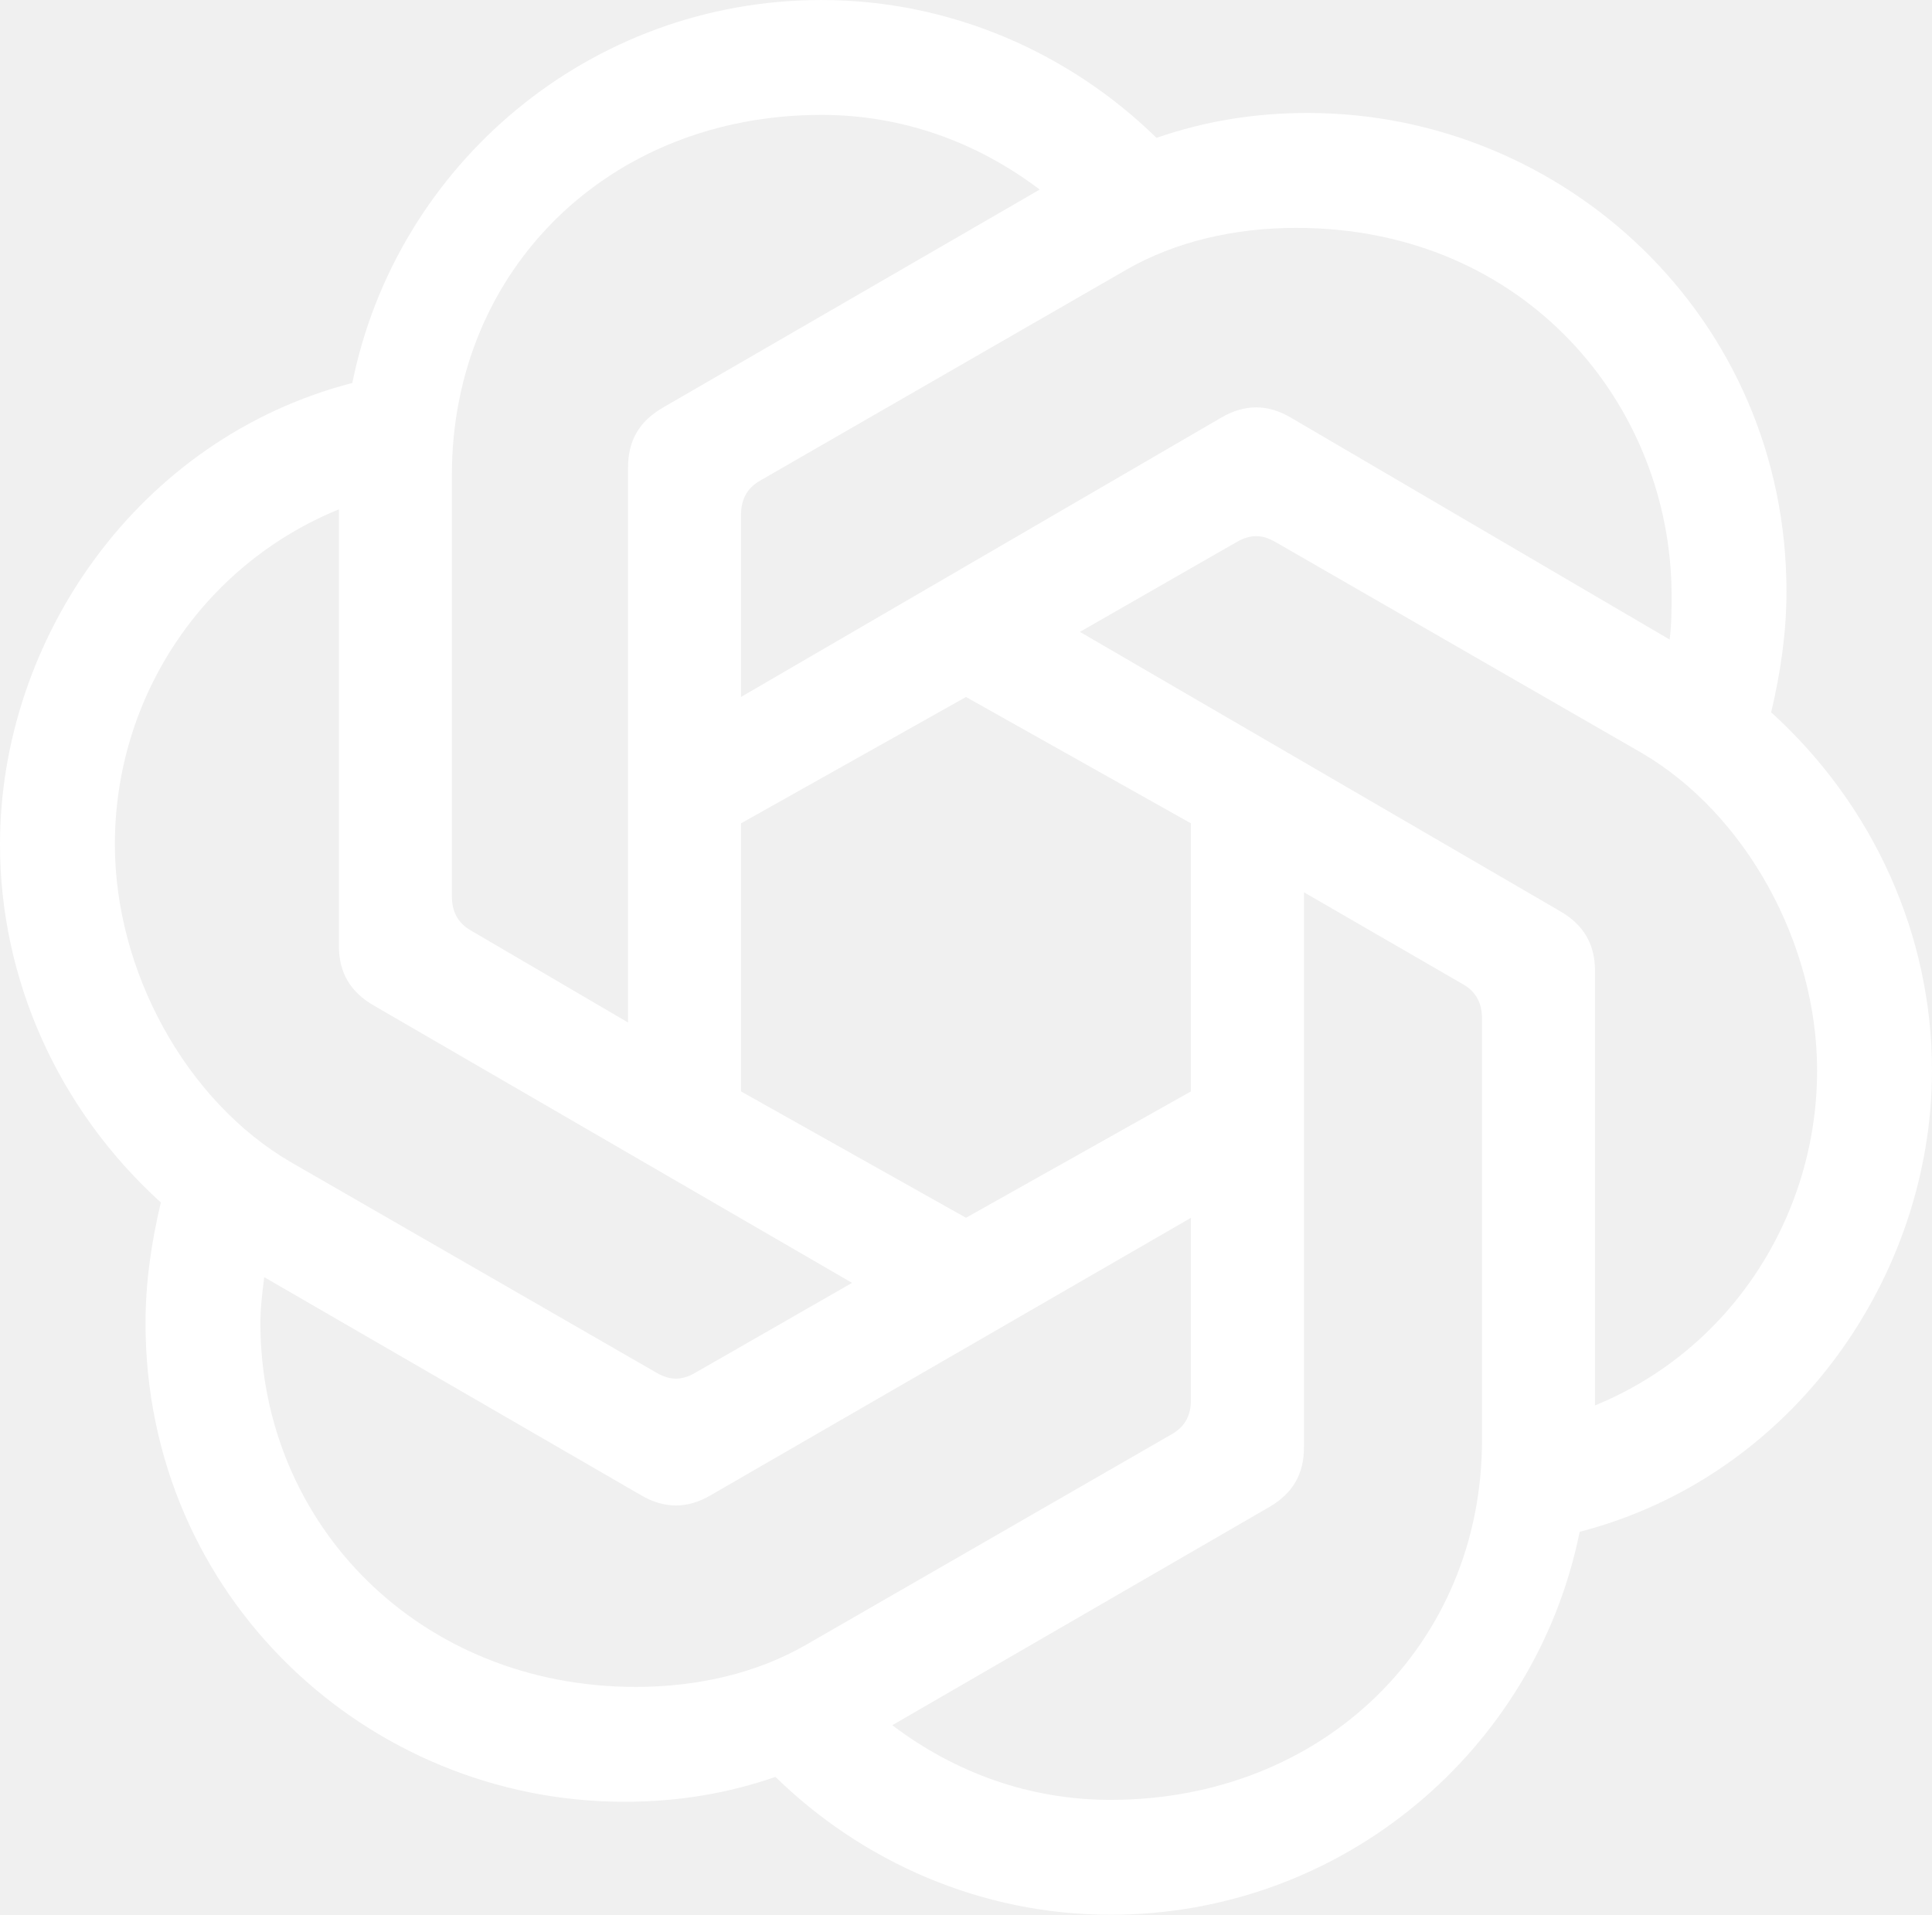
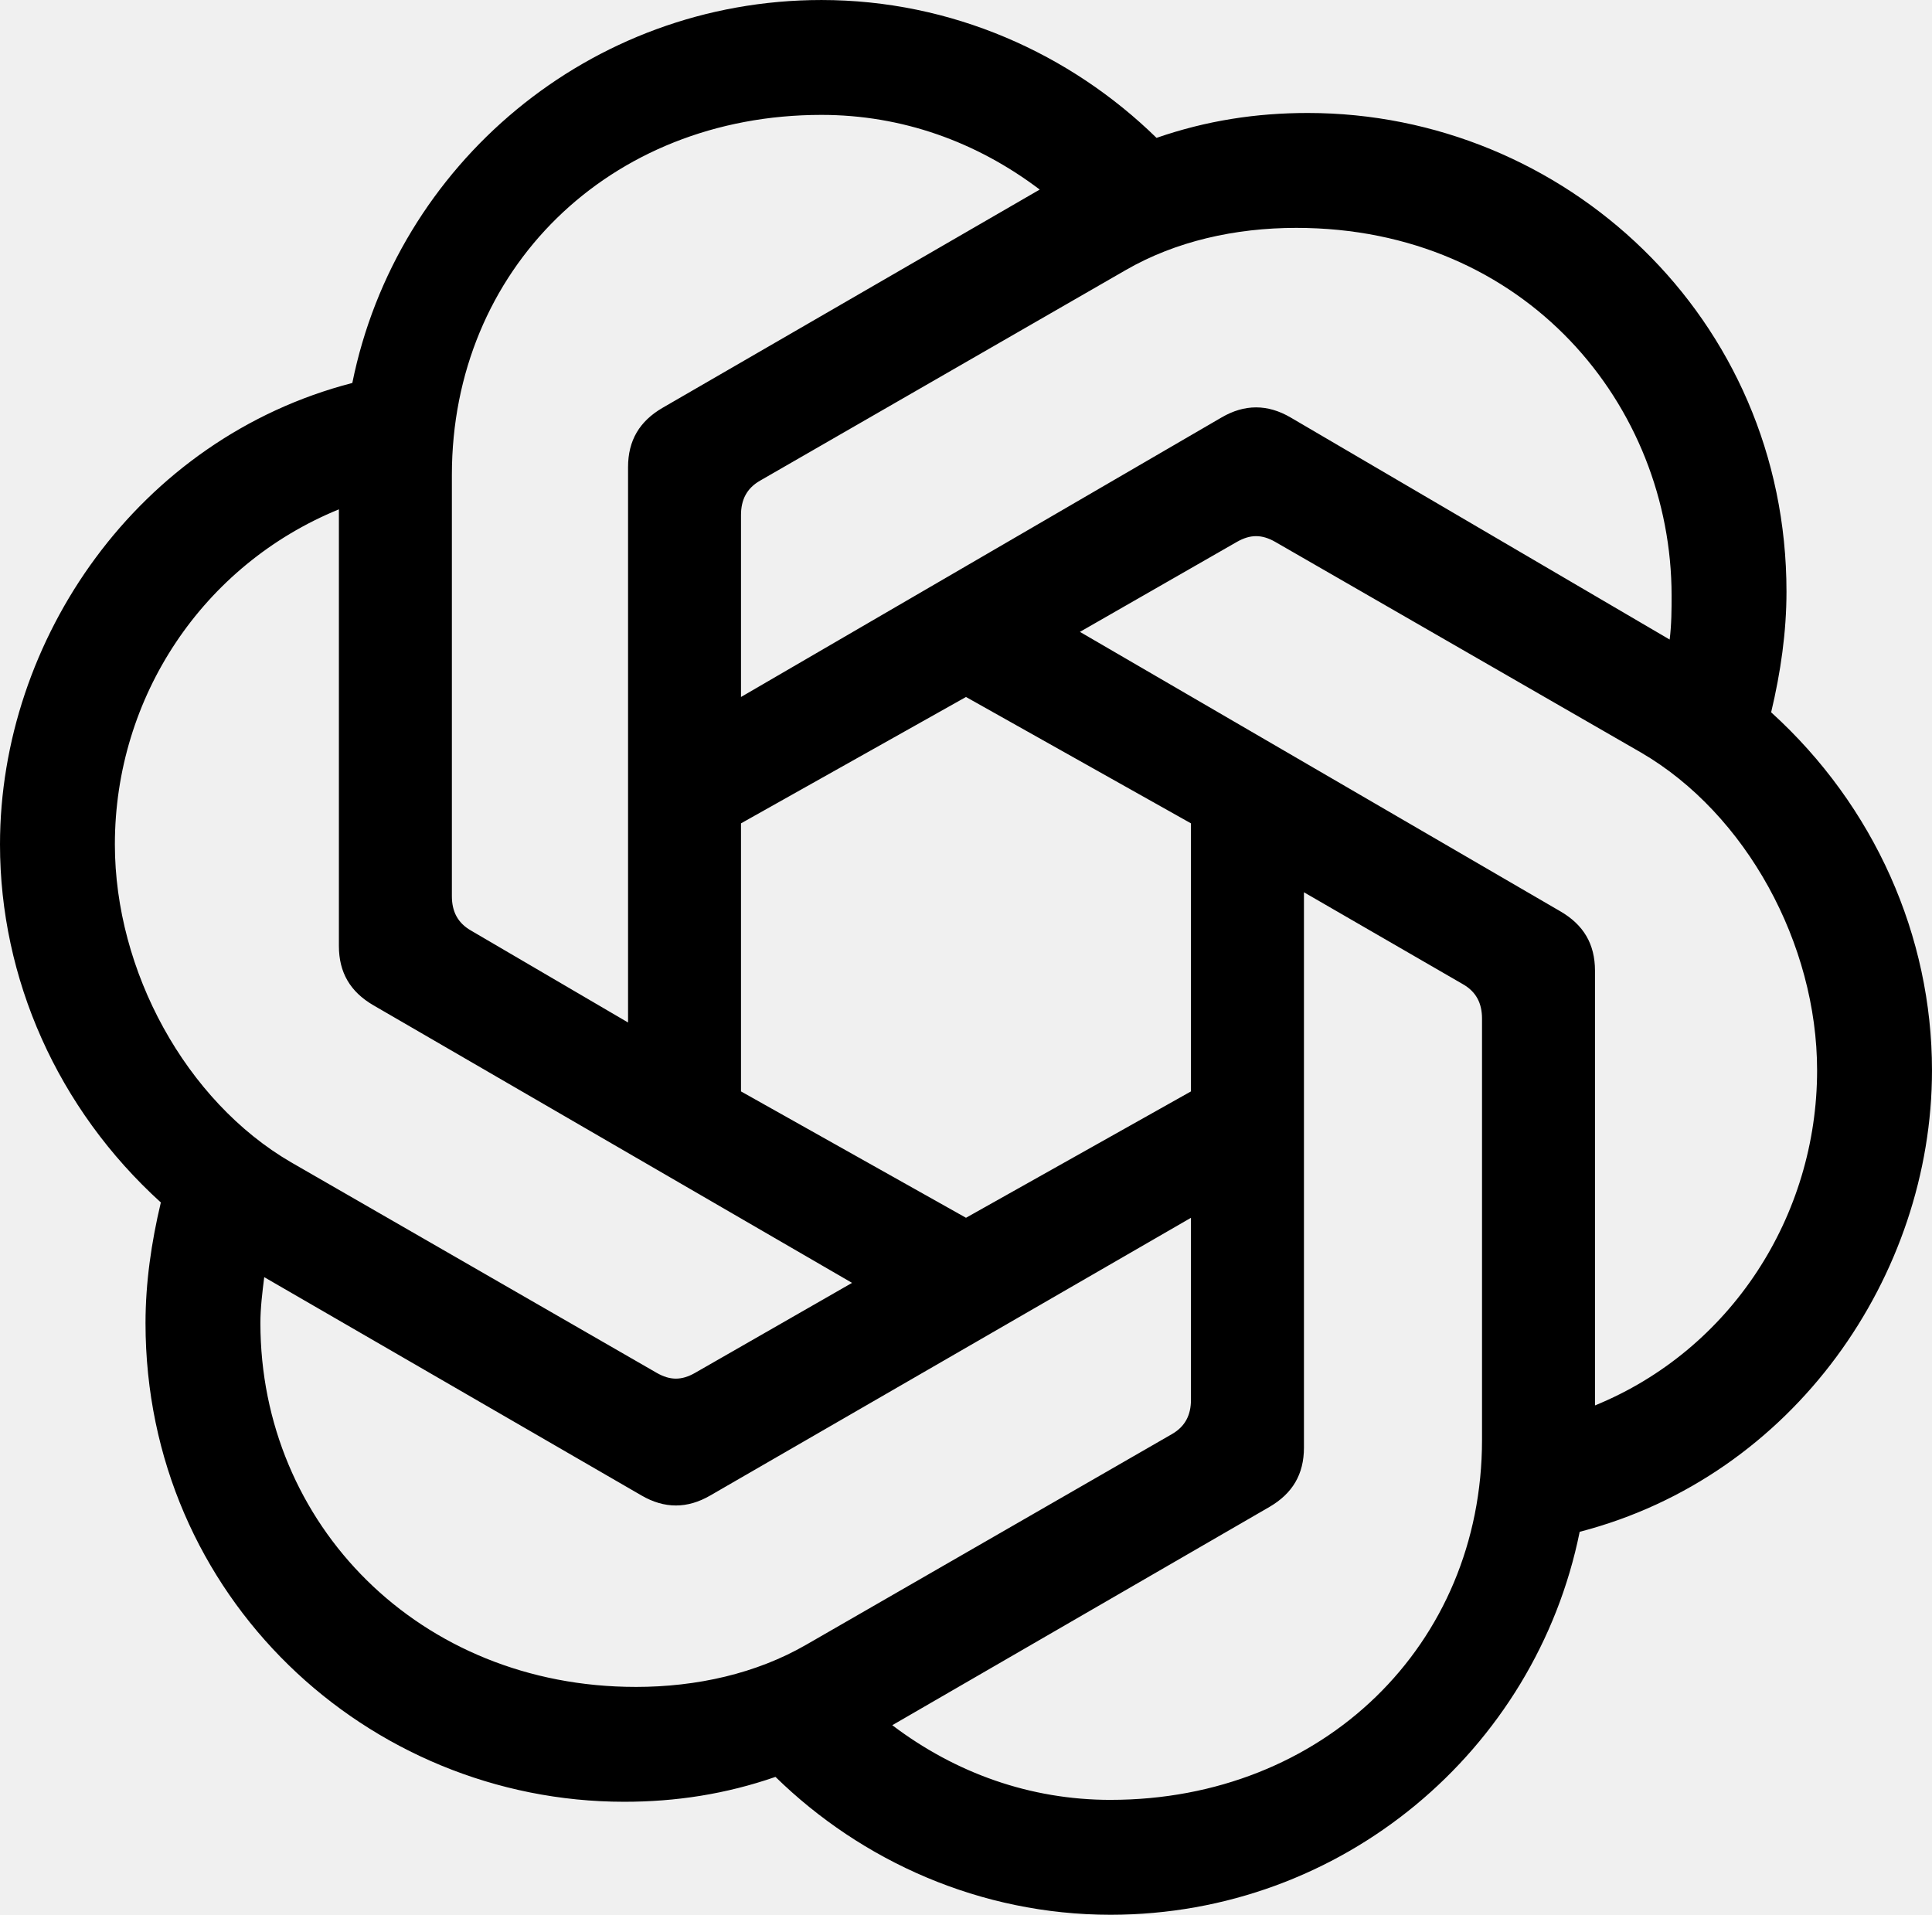
<svg xmlns="http://www.w3.org/2000/svg" id="Layer_1" version="1.1" viewBox="0 0 158.713 157.296">
-   <path d="M60.873,57.256v-14.943c0-1.259.472-2.203,1.573-2.831l30.044-17.302c4.09-2.359,8.966-3.46,13.999-3.46,18.876,0,30.831,14.629,30.831,30.201,0,1.101,0,2.359-.158,3.618l-31.145-18.247c-1.887-1.101-3.775-1.101-5.663,0l-39.481,22.965ZM131.028,115.456v-35.707c0-2.203-.945-3.776-2.832-4.876l-39.481-22.965,12.898-7.393c1.101-.628,2.045-.628,3.146,0l30.044,17.302c8.652,5.034,14.471,15.73,14.471,26.111,0,11.954-7.077,22.965-18.246,27.527v.002ZM51.593,83.996l-12.898-7.55c-1.101-.628-1.573-1.573-1.573-2.831v-34.605c0-16.83,12.898-29.572,30.358-29.572,6.607,0,12.74,2.203,17.932,6.135l-30.987,17.932c-1.887,1.101-2.831,2.674-2.831,4.876v45.616l-.001-.002ZM79.356,100.04l-18.483-10.381v-22.021l18.483-10.381,18.481,10.381v22.021l-18.481,10.381ZM91.232,147.859c-6.607,0-12.74-2.203-17.932-6.134l30.987-17.933c1.887-1.101,2.832-2.673,2.832-4.876v-45.616l13.056,7.55c1.101.628,1.572,1.573,1.572,2.831v34.605c0,16.83-13.056,29.572-30.515,29.572v.001ZM53.952,112.782l-30.044-17.302c-8.652-5.034-14.471-15.73-14.471-26.111,0-12.112,7.236-22.965,18.403-27.527v35.863c0,2.203.944,3.776,2.831,4.876l39.325,22.807-12.898,7.394c-1.101.629-2.045.629-3.146,0ZM52.223,138.579c-17.774,0-30.831-13.371-30.831-29.887,0-1.258.158-2.517.314-3.775l30.987,17.932c1.887,1.101,3.776,1.101,5.663,0l39.481-22.807v14.944c0,1.258-.472,2.202-1.573,2.831l-30.044,17.302c-4.09,2.359-8.966,3.461-13.999,3.461h.001ZM91.232,157.296c19.033,0,34.919-13.527,38.538-31.459,17.616-4.562,28.942-21.078,28.942-37.908,0-11.011-4.719-21.707-13.213-29.414.787-3.304,1.26-6.607,1.26-9.909,0-22.493-18.247-39.325-39.325-39.325-4.246,0-8.336.628-12.426,2.045-7.079-6.921-16.832-11.325-27.527-11.325-19.033,0-34.919,13.527-38.538,31.459C11.325,36.021,0,52.537,0,69.368c0,11.011,4.718,21.706,13.213,29.414-.786,3.304-1.259,6.607-1.259,9.909,0,22.492,18.247,39.324,39.325,39.324,4.246,0,8.336-.628,12.426-2.044,7.078,6.921,16.83,11.325,27.527,11.325Z" fill="white" />
+   <path d="M60.873,57.256v-14.943c0-1.259.472-2.203,1.573-2.831l30.044-17.302c4.09-2.359,8.966-3.46,13.999-3.46,18.876,0,30.831,14.629,30.831,30.201,0,1.101,0,2.359-.158,3.618l-31.145-18.247c-1.887-1.101-3.775-1.101-5.663,0l-39.481,22.965ZM131.028,115.456v-35.707c0-2.203-.945-3.776-2.832-4.876l-39.481-22.965,12.898-7.393c1.101-.628,2.045-.628,3.146,0l30.044,17.302c8.652,5.034,14.471,15.73,14.471,26.111,0,11.954-7.077,22.965-18.246,27.527v.002ZM51.593,83.996l-12.898-7.55c-1.101-.628-1.573-1.573-1.573-2.831v-34.605c0-16.83,12.898-29.572,30.358-29.572,6.607,0,12.74,2.203,17.932,6.135l-30.987,17.932c-1.887,1.101-2.831,2.674-2.831,4.876v45.616l-.001-.002ZM79.356,100.04l-18.483-10.381v-22.021l18.483-10.381,18.481,10.381v22.021l-18.481,10.381ZM91.232,147.859c-6.607,0-12.74-2.203-17.932-6.134l30.987-17.933c1.887-1.101,2.832-2.673,2.832-4.876v-45.616l13.056,7.55c1.101.628,1.572,1.573,1.572,2.831v34.605c0,16.83-13.056,29.572-30.515,29.572v.001ZM53.952,112.782l-30.044-17.302c-8.652-5.034-14.471-15.73-14.471-26.111,0-12.112,7.236-22.965,18.403-27.527v35.863c0,2.203.944,3.776,2.831,4.876l39.325,22.807-12.898,7.394c-1.101.629-2.045.629-3.146,0ZM52.223,138.579c-17.774,0-30.831-13.371-30.831-29.887,0-1.258.158-2.517.314-3.775l30.987,17.932c1.887,1.101,3.776,1.101,5.663,0l39.481-22.807v14.944c0,1.258-.472,2.202-1.573,2.831l-30.044,17.302c-4.09,2.359-8.966,3.461-13.999,3.461h.001ZM91.232,157.296c19.033,0,34.919-13.527,38.538-31.459,17.616-4.562,28.942-21.078,28.942-37.908,0-11.011-4.719-21.707-13.213-29.414.787-3.304,1.26-6.607,1.26-9.909,0-22.493-18.247-39.325-39.325-39.325-4.246,0-8.336.628-12.426,2.045-7.079-6.921-16.832-11.325-27.527-11.325-19.033,0-34.919,13.527-38.538,31.459C11.325,36.021,0,52.537,0,69.368c0,11.011,4.718,21.706,13.213,29.414-.786,3.304-1.259,6.607-1.259,9.909,0,22.492,18.247,39.324,39.325,39.324,4.246,0,8.336-.628,12.426-2.044,7.078,6.921,16.83,11.325,27.527,11.325Z" />
</svg>
